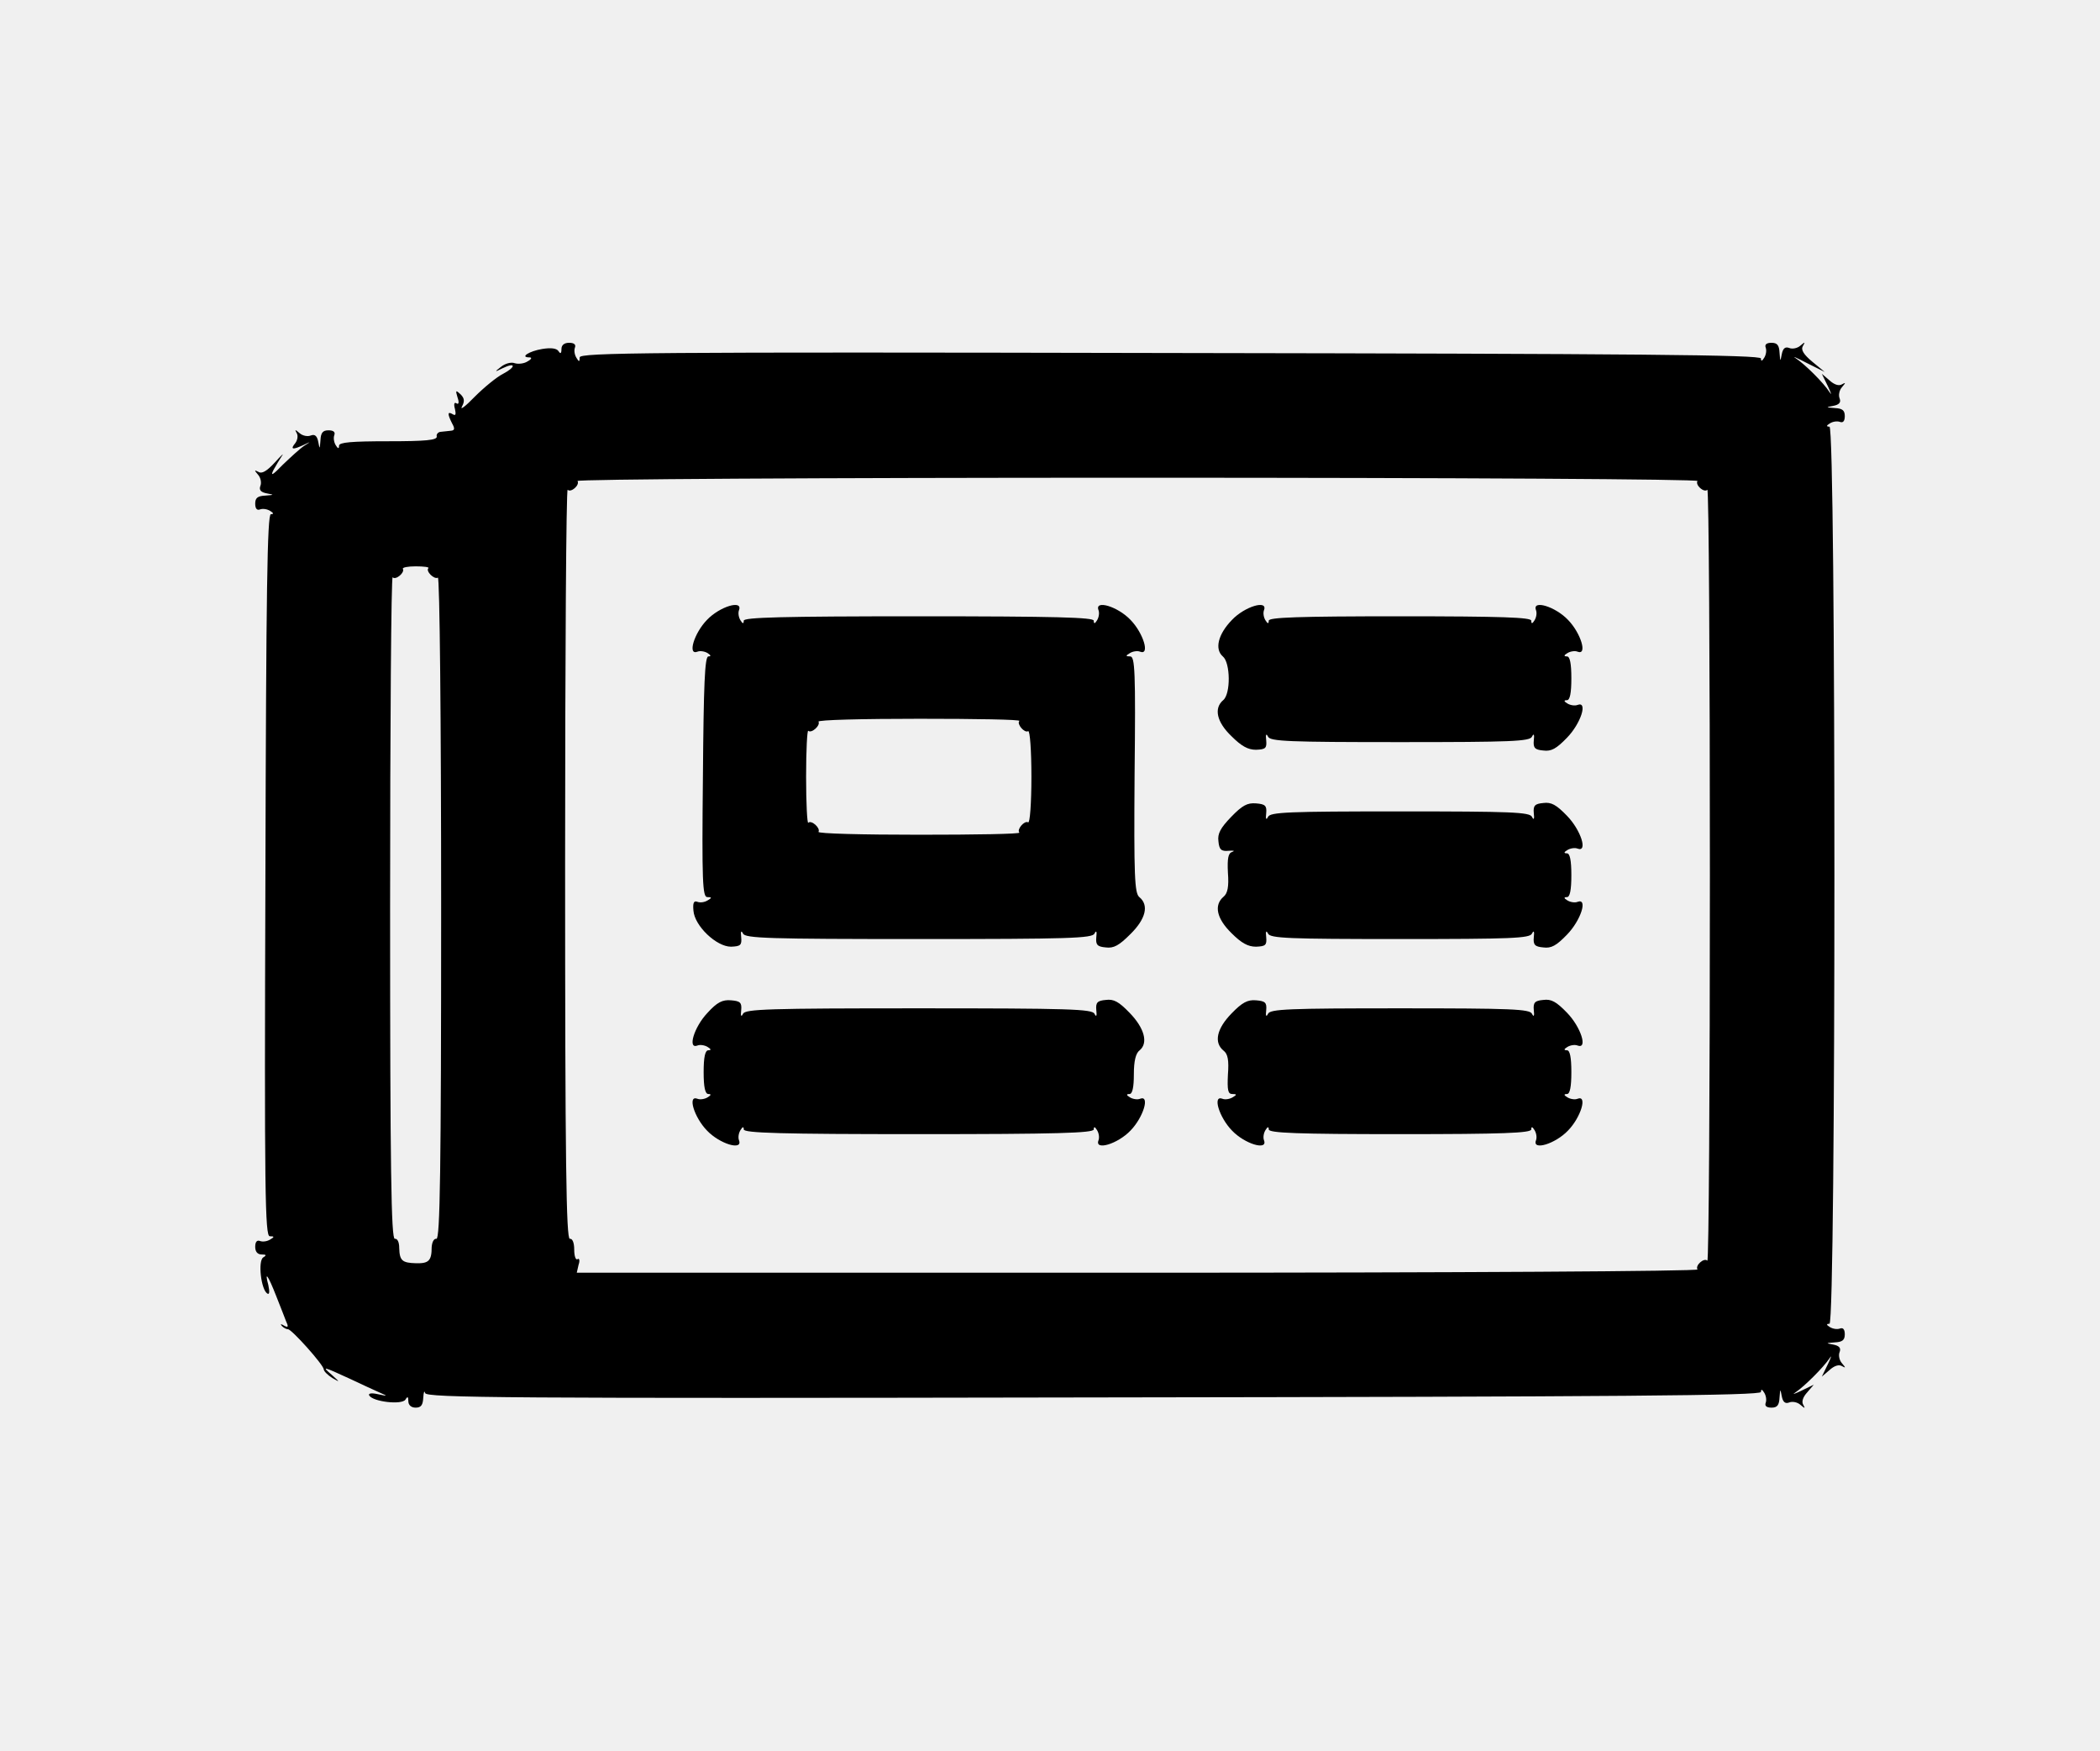
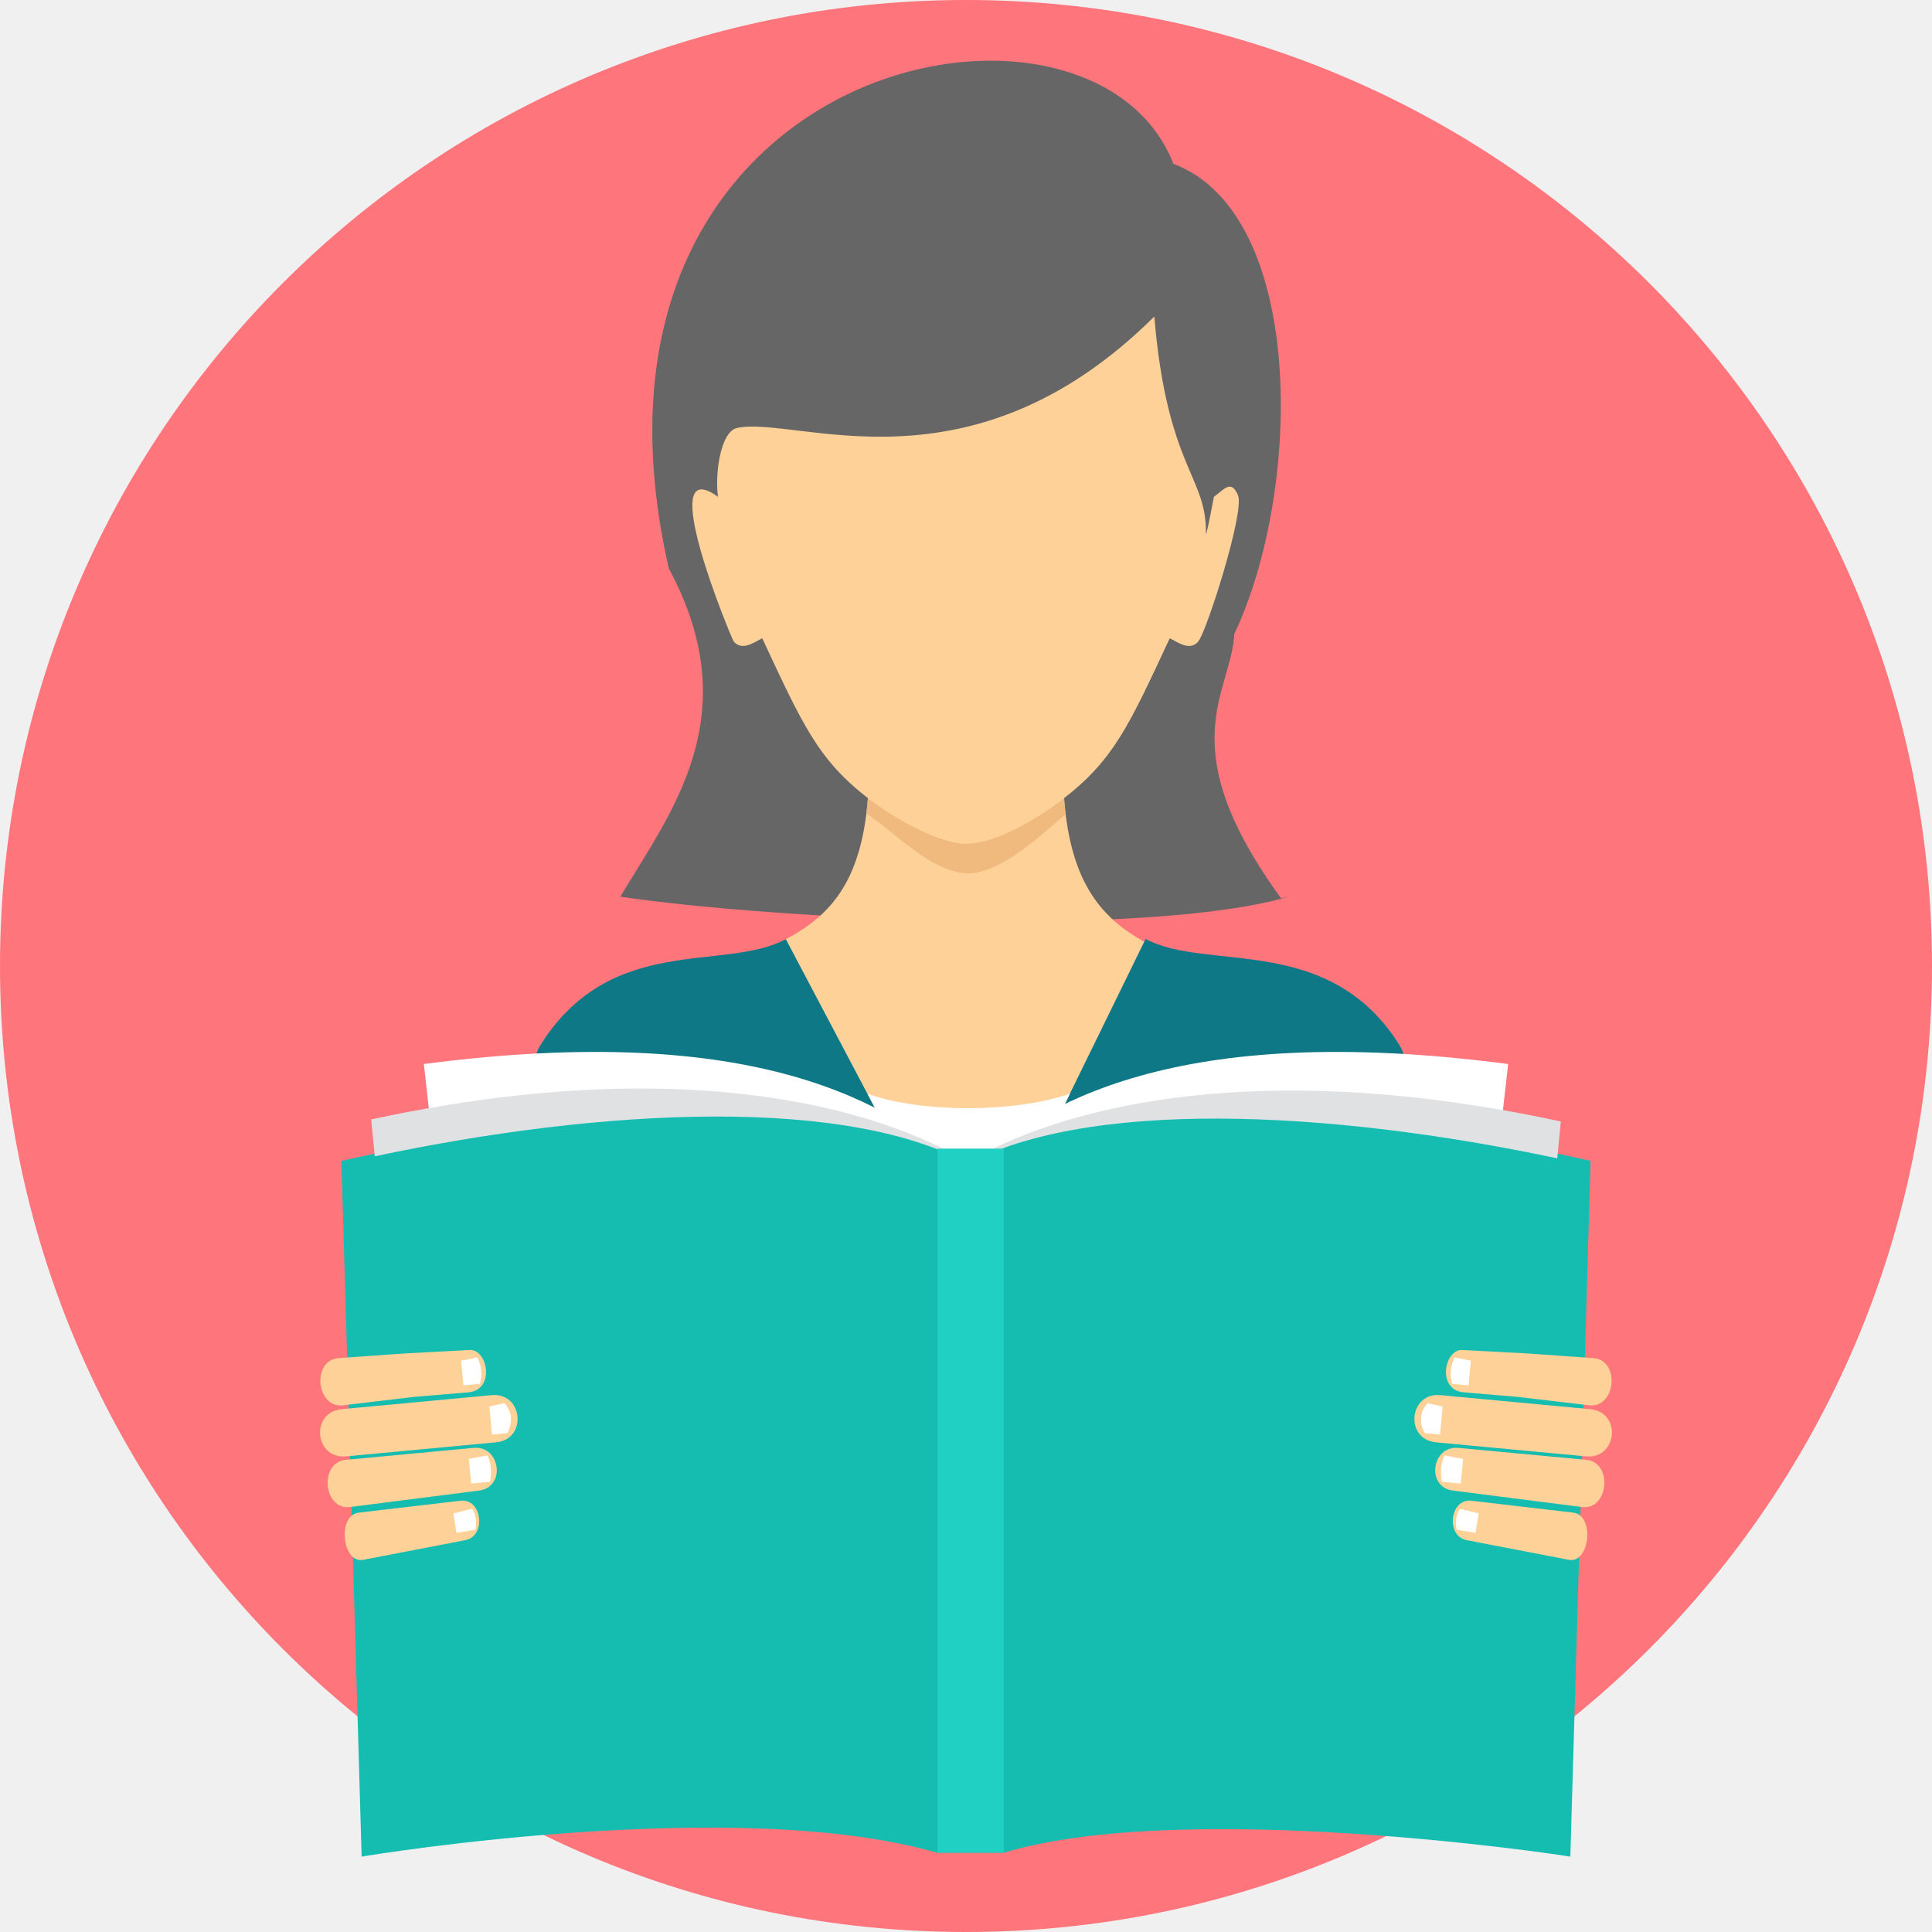
- <svg xmlns="http://www.w3.org/2000/svg" version="1.0" width="576pt" height="480pt" viewBox="0 0 576 480" preserveAspectRatio="xMidYMid meet">
-   <g transform="translate(0,480) scale(0.1,-0.1)" fill="#000000" stroke="none">
-     <path d="M1540 3843 c0 -13 -3 -14 -8 -6 -5 8 -21 10 -45 6 -36 -6 -62 -23 -35 -23 8 0 6 -5 -5 -11 -9 -6 -25 -8 -35 -5 -10 4 -27 -1 -38 -10 -18 -14 -18 -15 4 -4 37 18 38 4 2 -15 -18 -9 -53 -38 -78 -63 -25 -26 -41 -38 -35 -27 8 15 7 23 -4 34 -13 12 -14 11 -8 -9 5 -14 3 -20 -3 -16 -6 4 -8 -2 -4 -16 3 -14 2 -19 -6 -14 -15 9 -15 1 -2 -25 8 -14 7 -19 -2 -20 -7 -1 -20 -2 -28 -3 -8 0 -14 -7 -12 -13 1 -10 -30 -13 -133 -13 -101 0 -135 -3 -135 -12 0 -9 -3 -9 -9 1 -5 8 -7 20 -4 28 3 8 -2 13 -16 13 -16 0 -21 -7 -22 -27 -2 -25 -2 -26 -6 -5 -3 16 -9 22 -20 18 -9 -4 -23 -1 -31 6 -13 11 -14 11 -8 0 4 -7 2 -19 -4 -27 -15 -18 -7 -19 23 -5 21 10 21 10 2 -2 -11 -7 -37 -31 -59 -52 -28 -29 -35 -33 -26 -15 7 13 18 31 24 40 6 8 -3 0 -20 -19 -22 -24 -36 -32 -45 -26 -12 6 -12 5 -1 -8 7 -8 10 -22 6 -31 -4 -11 2 -17 18 -20 21 -4 20 -4 -4 -6 -21 -1 -28 -6 -28 -22 0 -14 5 -19 13 -16 8 3 20 1 28 -4 10 -6 10 -9 2 -9 -10 0 -13 -210 -15 -990 -3 -874 -1 -990 12 -990 13 0 13 -2 1 -9 -8 -5 -20 -7 -28 -4 -8 3 -13 -2 -13 -16 0 -13 6 -21 18 -21 12 0 14 -2 4 -8 -15 -10 -6 -88 11 -99 6 -4 7 4 3 23 -11 41 -1 28 22 -31 11 -27 23 -59 27 -69 7 -15 5 -17 -6 -11 -8 5 -11 5 -6 -1 5 -5 12 -9 17 -9 10 0 97 -97 98 -110 0 -5 11 -16 24 -24 21 -12 21 -12 -2 9 -28 24 -26 24 50 -11 30 -14 66 -31 80 -37 25 -11 24 -11 -4 -5 -18 4 -27 2 -23 -4 11 -17 89 -26 99 -11 6 10 8 8 8 -4 0 -11 8 -18 20 -18 15 0 20 7 21 28 1 15 3 20 5 12 4 -13 215 -15 1834 -12 1452 2 1830 5 1830 15 0 8 3 8 9 -2 5 -8 7 -20 4 -28 -3 -8 2 -13 16 -13 16 0 21 7 22 28 2 24 2 25 6 4 3 -16 9 -22 20 -18 9 4 23 1 31 -6 13 -11 14 -11 8 0 -5 8 -1 21 11 34 l18 21 -35 -17 c-19 -9 -26 -11 -15 -4 25 17 76 68 93 93 7 11 5 4 -4 -15 l-17 -35 21 18 c13 12 26 16 34 11 11 -6 11 -5 0 8 -7 8 -10 22 -6 31 4 11 -2 17 -18 20 -21 4 -20 4 5 6 20 1 27 6 27 22 0 14 -5 19 -13 16 -8 -3 -20 -1 -28 4 -10 6 -10 9 -1 9 18 0 18 2460 0 2460 -9 0 -9 3 1 9 8 5 20 7 28 4 8 -3 13 2 13 16 0 16 -7 21 -27 22 -25 2 -26 2 -5 6 16 3 22 9 18 20 -4 9 -1 23 6 31 11 13 11 14 0 8 -8 -5 -21 -1 -34 11 l-21 18 17 -35 c9 -19 11 -26 4 -15 -16 25 -67 76 -93 93 -11 7 3 1 30 -13 l50 -25 -34 28 c-24 20 -32 33 -26 43 7 12 6 12 -7 1 -8 -7 -22 -10 -31 -6 -11 4 -17 -2 -20 -18 -4 -21 -4 -20 -6 5 -1 20 -6 27 -22 27 -14 0 -19 -5 -16 -13 3 -8 1 -20 -4 -28 -6 -10 -9 -10 -9 -2 0 10 -336 13 -1620 15 -1434 3 -1620 1 -1620 -12 0 -13 -2 -13 -9 -1 -5 8 -7 20 -4 28 3 8 -2 13 -16 13 -13 0 -21 -6 -21 -17z m3116 -362 c-7 -11 18 -33 27 -24 4 3 7 -472 7 -1057 0 -585 -3 -1060 -7 -1057 -9 9 -34 -13 -27 -24 3 -5 -658 -9 -1535 -9 l-1539 0 5 22 c4 11 2 19 -3 15 -5 -3 -9 9 -9 26 0 20 -5 31 -12 30 -10 -2 -13 213 -13 1029 0 567 3 1028 7 1025 9 -9 34 13 27 24 -3 5 651 9 1536 9 885 0 1539 -4 1536 -9z m-3481 -239 c-8 -8 16 -32 26 -26 5 3 9 -387 9 -905 0 -719 -3 -910 -13 -908 -7 1 -12 -9 -13 -23 0 -37 -8 -45 -43 -44 -38 1 -45 7 -46 42 0 16 -5 26 -12 25 -10 -2 -13 189 -13 909 0 501 3 908 7 905 8 -9 34 13 28 23 -2 4 14 7 35 7 22 0 38 -2 35 -5z" />
-     <path d="M1939 3100 c-35 -36 -54 -98 -26 -87 7 3 20 1 28 -4 9 -6 10 -9 2 -9 -10 0 -13 -78 -15 -330 -3 -288 -1 -330 12 -330 13 0 13 -2 1 -9 -8 -5 -20 -7 -28 -4 -10 4 -13 -3 -11 -24 3 -42 63 -99 103 -99 26 1 30 4 28 26 -2 16 0 20 5 10 6 -13 70 -15 482 -15 412 0 476 2 482 15 5 10 7 6 5 -10 -2 -21 3 -26 26 -28 22 -3 37 6 67 36 43 42 52 80 25 102 -13 11 -15 56 -13 336 3 283 1 324 -12 324 -13 0 -13 2 -1 9 8 5 21 7 28 4 28 -11 9 51 -26 87 -35 37 -99 56 -88 27 3 -8 1 -20 -4 -28 -6 -10 -9 -10 -9 -1 0 9 -103 12 -480 12 -377 0 -480 -3 -480 -12 0 -9 -3 -9 -9 1 -5 8 -7 20 -4 28 11 29 -53 10 -88 -27z m857 -277 c-8 -8 14 -34 24 -28 5 3 9 -53 9 -125 0 -72 -4 -128 -9 -125 -10 6 -32 -20 -24 -28 4 -4 -120 -6 -275 -6 -155 0 -279 3 -276 8 6 10 -19 33 -28 25 -3 -3 -6 53 -6 126 0 73 3 129 6 126 9 -8 34 15 28 25 -3 5 121 8 276 8 155 0 279 -2 275 -6z" />
-     <path d="M3379 3100 c-38 -39 -48 -80 -25 -100 21 -17 22 -103 1 -120 -26 -22 -18 -60 23 -99 27 -27 45 -37 67 -37 26 1 30 4 28 26 -2 16 0 20 5 10 6 -13 56 -15 362 -15 306 0 356 2 362 15 5 10 7 6 5 -10 -2 -21 3 -26 26 -28 22 -3 36 5 65 35 38 39 58 101 29 90 -7 -3 -20 -1 -28 4 -10 6 -10 9 -1 9 8 0 12 19 12 60 0 41 -4 60 -12 60 -9 0 -9 3 1 9 8 5 21 7 28 4 28 -11 9 51 -26 87 -35 37 -99 56 -88 27 3 -8 1 -20 -4 -28 -6 -10 -9 -10 -9 -1 0 9 -79 12 -360 12 -281 0 -360 -3 -360 -12 0 -9 -3 -9 -9 1 -5 8 -7 20 -4 28 11 29 -53 10 -88 -27z" />
-     <path d="M3377 2560 c-29 -30 -38 -46 -35 -67 2 -23 8 -28 28 -26 14 1 18 0 10 -3 -11 -3 -14 -17 -12 -57 3 -39 -1 -57 -12 -66 -27 -23 -19 -60 22 -100 27 -27 45 -37 67 -37 26 1 30 4 28 26 -2 16 0 20 5 10 6 -13 56 -15 362 -15 306 0 356 2 362 15 5 10 7 6 5 -10 -2 -21 3 -26 26 -28 22 -3 36 5 65 35 38 39 58 101 29 90 -7 -3 -20 -1 -28 4 -10 6 -10 9 -1 9 8 0 12 19 12 60 0 41 -4 60 -12 60 -9 0 -9 3 1 9 8 5 21 7 28 4 29 -11 9 51 -29 90 -29 30 -43 38 -65 35 -23 -2 -28 -7 -26 -28 2 -16 0 -20 -5 -10 -6 13 -56 15 -362 15 -306 0 -356 -2 -362 -15 -5 -10 -7 -6 -5 10 2 21 -3 25 -28 27 -24 2 -38 -6 -68 -37z" />
-     <path d="M1940 2022 c-36 -38 -55 -100 -27 -89 7 3 20 1 28 -4 10 -6 10 -9 2 -9 -9 0 -13 -19 -13 -60 0 -41 4 -60 13 -60 8 0 8 -3 -2 -9 -8 -5 -21 -7 -28 -4 -28 11 -9 -51 26 -87 35 -37 99 -56 88 -27 -3 8 -1 20 4 28 6 10 9 10 9 2 0 -10 103 -13 480 -13 377 0 480 3 480 13 0 8 3 8 9 -2 5 -8 7 -20 4 -28 -11 -29 53 -10 88 27 35 36 54 98 26 87 -7 -3 -20 -1 -28 4 -10 6 -10 9 -1 9 8 0 12 18 12 54 0 36 5 58 16 66 24 20 13 61 -28 103 -29 30 -43 38 -65 35 -23 -2 -28 -7 -26 -28 2 -16 0 -20 -5 -10 -6 13 -70 15 -482 15 -412 0 -476 -2 -482 -15 -5 -10 -7 -6 -5 10 2 21 -3 25 -28 27 -23 2 -38 -5 -65 -35z" />
-     <path d="M3378 2021 c-41 -42 -49 -80 -22 -102 12 -9 15 -27 12 -66 -2 -42 0 -53 12 -53 13 0 13 -2 1 -9 -8 -5 -21 -7 -28 -4 -28 11 -9 -51 26 -87 35 -37 99 -56 88 -27 -3 8 -1 20 4 28 6 10 9 10 9 2 0 -10 79 -13 360 -13 281 0 360 3 360 13 0 8 3 8 9 -2 5 -8 7 -20 4 -28 -11 -29 53 -10 88 27 35 36 54 98 26 87 -7 -3 -20 -1 -28 4 -10 6 -10 9 -1 9 8 0 12 19 12 60 0 41 -4 60 -12 60 -9 0 -9 3 1 9 8 5 21 7 28 4 29 -11 9 51 -29 90 -29 30 -43 38 -65 35 -23 -2 -28 -7 -26 -28 2 -16 0 -20 -5 -10 -6 13 -56 15 -362 15 -306 0 -356 -2 -362 -15 -5 -10 -7 -6 -5 10 2 21 -3 25 -28 27 -23 2 -38 -6 -67 -36z" />
+ <svg xmlns="http://www.w3.org/2000/svg" version="1.1" id="Layer_1" x="0px" y="0px" viewBox="0 0 512 512" style="enable-background:new 0 0 512 512;" xml:space="preserve">
+   <path style="fill:#FF757C;" d="M255.999,0c141.388,0,256,114.614,256,256s-114.612,256-256,256C114.615,512,0.001,397.386,0.001,256  S114.615,0,255.999,0z" />
+   <path style="fill:#666666;" d="M164.396,237.631c13.181-22.154,33.952-47.869,12.859-86.966  C146.202,14.898,289.303-12.629,310.939,43.402c35.209,13.275,34.27,86.359,16.164,124.602c-0.807,15.736-17.169,29.461,12.4,70.063  l2.128-0.465l-0.002,0.002C303.269,248.722,204.948,243.604,164.396,237.631z" />
+   <path style="fill:#FED198;" d="M230.178,209.017c-1.318,24.315-9.948,33.494-21.914,39.886c-6.088,5.378-51.9,6.82-65.296,28.445  c-2.794,4.511-4.224,51.979-11.948,73.937c55.996,36.673,193.962,36.673,249.959,0c-7.726-21.958-7.064-69.422-9.858-73.933  c-14.142-22.84-62.287-23.105-67.887-27.772c-11.703-6.551-20.11-16.184-21.413-40.563c0,0-17.491,13.569-28.365,11.481  C242.578,218.412,230.178,209.017,230.178,209.017z" />
+   <path style="fill:#F0B97D;" d="M229.594,215.654c6.374,3.792,17.004,15.661,26.952,15.796c9.913,0.134,23.874-14.523,25.867-15.604  c-0.172-1.382-0.315-2.822-0.43-4.319l-0.163,0.128l-0.009,0.007l-0.007,0.002c-0.534,0.419-17.645,13.787-28.352,11.692  c-10.548-2.064-22.529-11.13-23.241-11.677l-0.203-0.154C229.898,212.953,229.757,214.331,229.594,215.654z" />
+   <path style="fill:#FED198;" d="M201.996,169.14c10.79,23.107,14.781,32.129,28.182,42.516c0,0,12.4,9.573,23.277,11.703  c10.874,2.125,28.365-11.703,28.365-11.703c13.403-10.387,17.39-19.409,28.18-42.516c2.646,1.409,5.411,3.32,7.556,0.858  c2.148-2.463,12.367-34.429,10.528-38.741c-1.839-4.315-3.634-1.563-6.372,0.39c0.143-0.93-2.165,11.551-2.132,9.655  c0.258-15.09-10.347-17.487-13.672-57.412c-48.906,48.522-94.592,26.253-110.509,29.505c-4.61,0.939-5.966,12.751-5.115,18.254  c-17.264-12.321,3.715,37.848,4.154,38.349c2.15,2.463,4.912,0.551,7.556-0.858H201.996z" />
+   <path style="fill:#0E7886;" d="M208.257,248.894c-16.437,8.782-46.535-1.83-65.29,28.453c-2.787,4.507-13.48,51.979-21.208,73.937  c55.994,43.175,212.481,43.427,268.479,0c-7.726-21.958-16.327-69.428-19.118-73.935c-18.799-30.367-51.062-19.687-67.521-28.522  l-45.885,93.794l-49.459-93.728H208.257z" />
+   <g>
+     <path style="fill:#FFFFFF;" d="M229.911,289.864c14.276,5.089,38.563,5.12,53.626-0.02l-25.821,52.782L229.911,289.864z" />
+     <path style="fill:#FFFFFF;" d="M112.327,281.977c88.599-11.582,123.862,10.649,143.674,28.154   c-29.446-16.953-85.965-15.833-141.185-5.966L112.327,281.977z" />
+     <path style="fill:#FFFFFF;" d="M399.675,281.977c-88.599-11.582-123.859,10.647-143.674,28.151   c35.134-20.229,101.156-12.971,141.136-5.651L399.675,281.977z" />
  </g>
+   <path style="fill:#15BDB1;" d="M90.479,307.655c62.479-14.237,132.496-18.732,166.472,0.829  c33.977-19.561,102.089-15.066,164.57-0.829c-3.578,122.916-0.593,20.326-5.36,184.384c-3.66-0.69-102.406-15.377-150.139-1.054  c-7.948-0.004-9.79-0.004-17.771,0c-52.405-15.242-148.977,0.408-152.416,1.054C90.913,322.648,94.172,435.002,90.479,307.655z" />
+   <g>
+     <path style="fill:#DFE1E3;" d="M98.368,296.664l0.95,9.767c60.355-12.812,125.921-16.137,158.451,2.593l0.002-0.002   c-0.115-0.088-48.306-36.323-159.401-12.36L98.368,296.664z" />
+     <path style="fill:#DFE1E3;" d="M413.634,297.206l-0.95,9.767c-60.355-12.812-125.923-16.137-158.451,2.593l-0.002-0.002   c0.115-0.086,48.306-36.323,159.404-12.36V297.206z" />
+   </g>
+   <path style="fill:#FED198;" d="M124.454,357.76l-17.403,0.93l-17.321,1.226c-7.17,0.512-5.973,13.353,1.171,12.506l18.882-2.236  l14.338-1.206C131.291,368.374,129.269,357.5,124.454,357.76z M122.061,397.708L122.061,397.708l-26.992,3.155  c-5.79,0.672-4.394,13.571,1.171,12.504l27.073-5.208C128.971,407.069,127.774,397.039,122.061,397.708z M125.492,383.705  L125.492,383.705c7.161-0.67,8.623,10.394,1.486,11.306l-34.173,4.366c-7.135,0.913-8.33-11.833-1.171-12.504L125.492,383.705z   M130.263,369.728L130.263,369.728c8.385-0.785,9.556,11.719,1.171,12.504l-39.714,3.72c-8.383,0.785-9.551-11.719-1.171-12.504  L130.263,369.728z" />
+   <g>
+     <path style="fill:#FFFFFF;" d="M122.2,360.602l0.611,6.535l4.357-0.41c0.734-2.447,0.423-4.758-0.655-6.989l-4.315,0.862   L122.2,360.602z" />
+     <path style="fill:#FFFFFF;" d="M129.686,372.751l0.692,7.422l4.07-0.381c1.44-2.805,1.376-5.468-0.743-7.937l-4.022,0.895   L129.686,372.751z" />
+     <path style="fill:#FFFFFF;" d="M124.253,386.624l0.611,6.533l4.99-0.467c0.518-2.397,0.32-4.727-0.655-6.987L124.253,386.624z" />
+     <path style="fill:#FFFFFF;" d="M120.163,401.063l0.794,5.17l5.003-0.858c0.454-1.969,0.192-3.817-0.849-5.532l-4.948,1.217V401.063   z" />
+   </g>
+   <path style="fill:#FED198;" d="M387.547,357.76l17.403,0.93l17.321,1.226c7.17,0.512,5.973,13.353-1.171,12.506l-18.882-2.236  l-14.338-1.206C380.709,368.374,382.731,357.5,387.547,357.76z M389.939,397.708L389.939,397.708l26.992,3.155  c5.79,0.672,4.394,13.571-1.171,12.504l-27.073-5.208C383.031,407.069,384.226,397.039,389.939,397.708z M386.508,383.705  L386.508,383.705c-7.161-0.67-8.623,10.394-1.486,11.306l34.173,4.366c7.135,0.913,8.33-11.833,1.171-12.504L386.508,383.705z   M381.737,369.728L381.737,369.728c-8.385-0.785-9.556,11.719-1.171,12.504l39.714,3.72c8.383,0.785,9.551-11.719,1.171-12.504  L381.737,369.728z" />
+   <g>
+     <path style="fill:#FFFFFF;" d="M389.8,360.602l-0.611,6.535l-4.359-0.41c-0.734-2.447-0.423-4.758,0.655-6.989l4.315,0.862V360.602   z" />
+     <path style="fill:#FFFFFF;" d="M382.312,372.751l-0.692,7.422l-4.07-0.381c-1.44-2.805-1.376-5.468,0.743-7.937l4.022,0.895   L382.312,372.751z" />
+     <path style="fill:#FFFFFF;" d="M387.747,386.624l-0.611,6.533l-4.99-0.467c-0.518-2.397-0.32-4.727,0.655-6.987L387.747,386.624z" />
+     <path style="fill:#FFFFFF;" d="M391.837,401.063l-0.794,5.17l-5.003-0.858c-0.454-1.969-0.192-3.817,0.849-5.532l4.948,1.217   V401.063z" />
+   </g>
+   <path style="fill:#20D0C2;" d="M248.45,304.392h17.573v186.589H248.45V304.392z" />
+   <g>
+ </g>
+   <g>
+ </g>
+   <g>
+ </g>
+   <g>
+ </g>
+   <g>
+ </g>
+   <g>
+ </g>
+   <g>
+ </g>
+   <g>
+ </g>
+   <g>
+ </g>
+   <g>
+ </g>
+   <g>
+ </g>
+   <g>
+ </g>
+   <g>
+ </g>
+   <g>
+ </g>
+   <g>
+ </g>
</svg>
